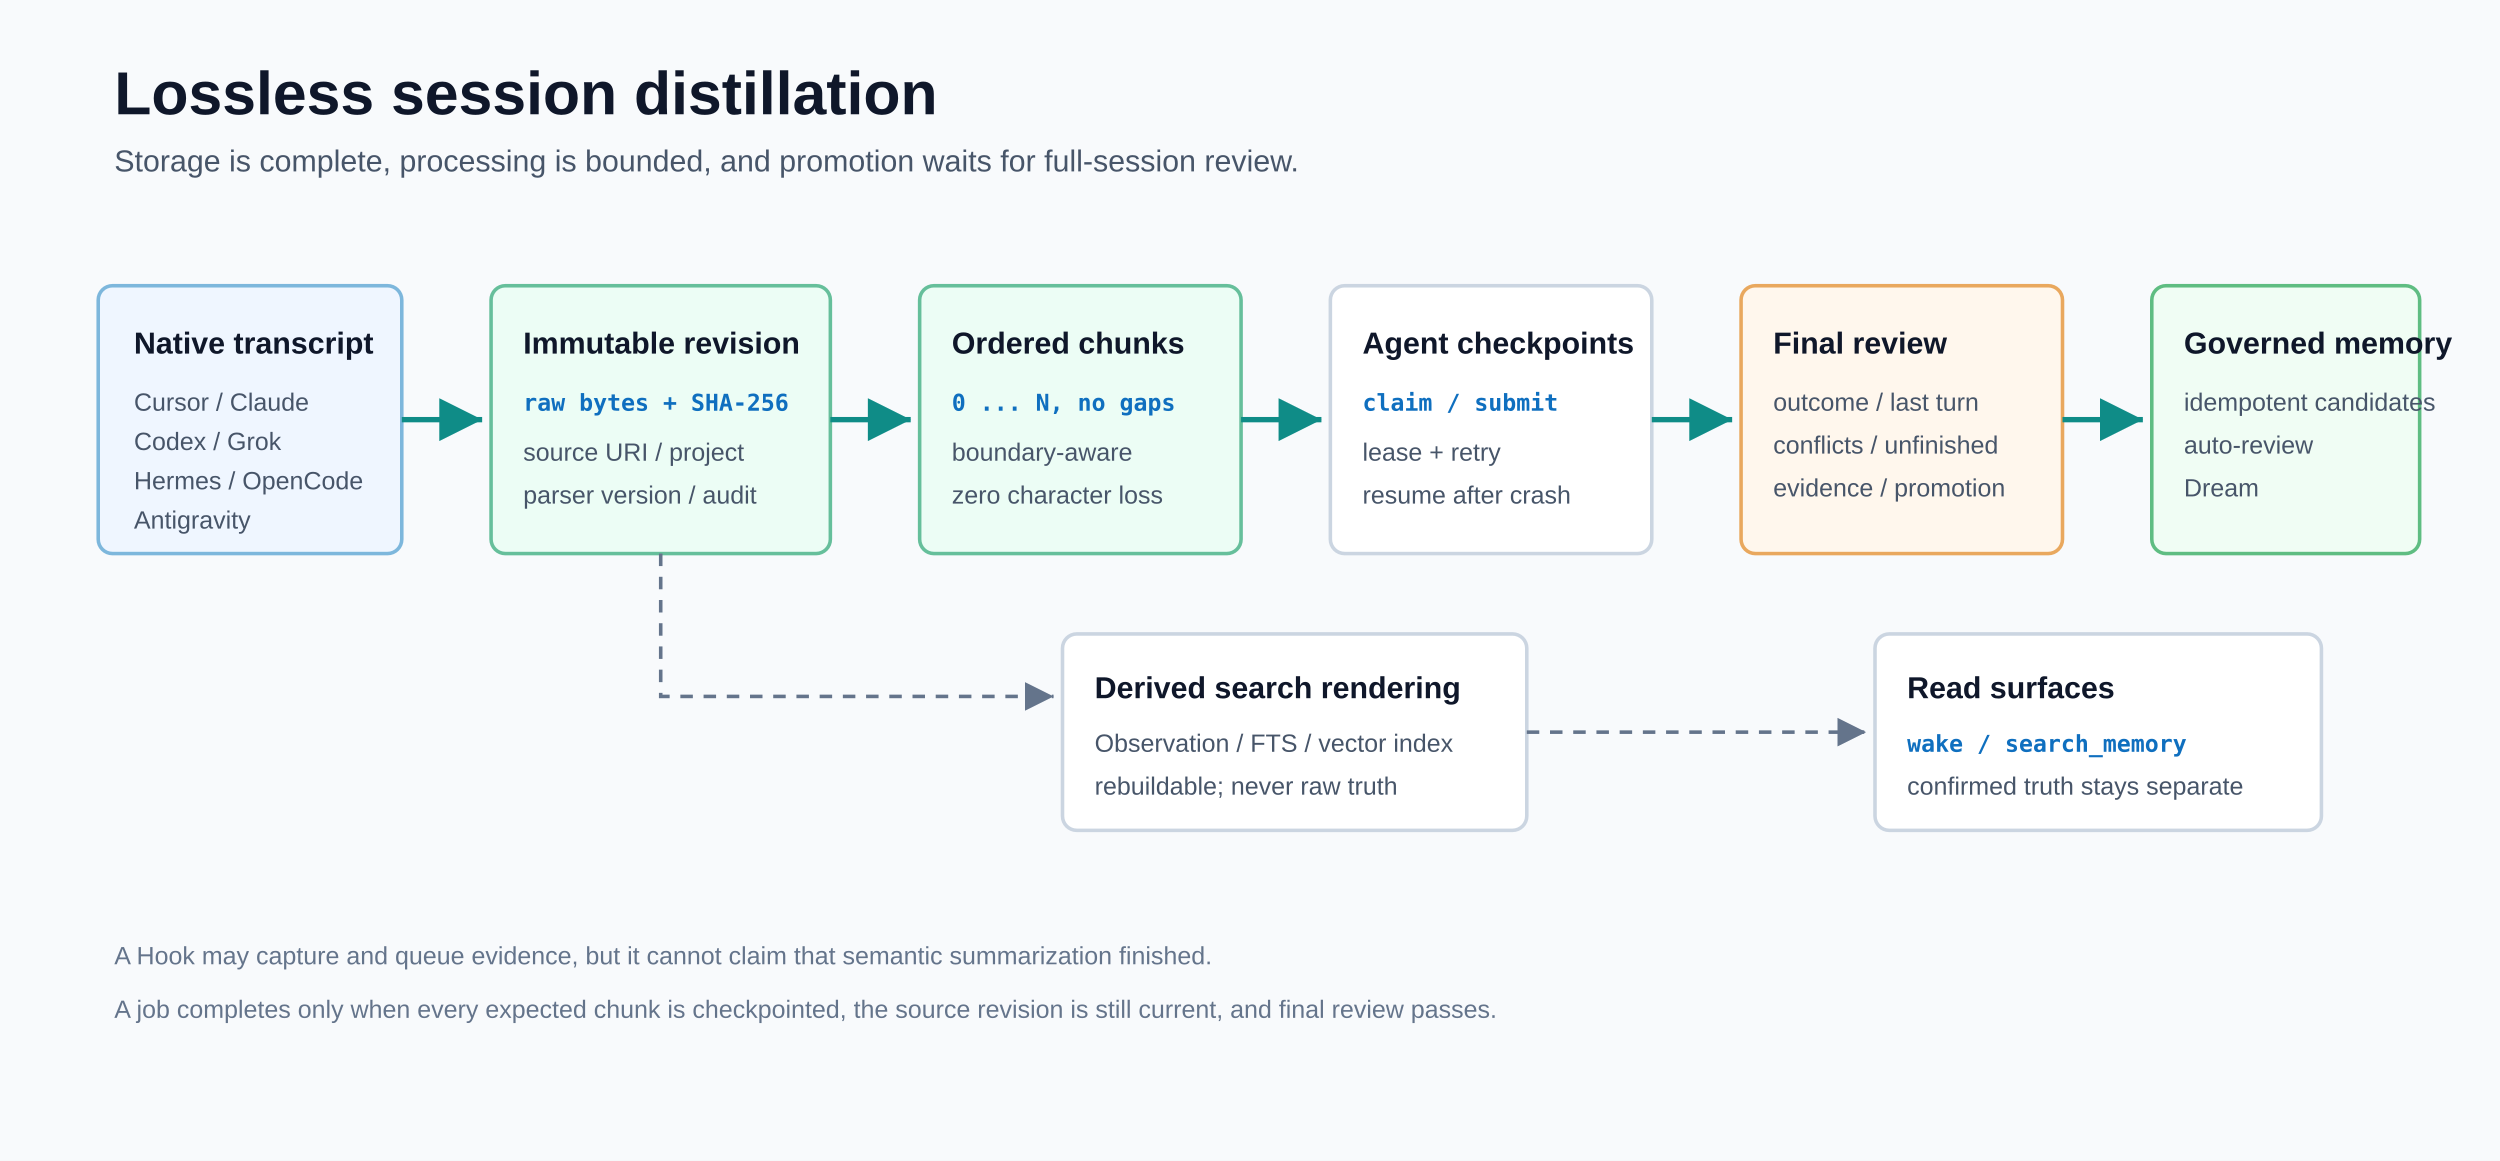
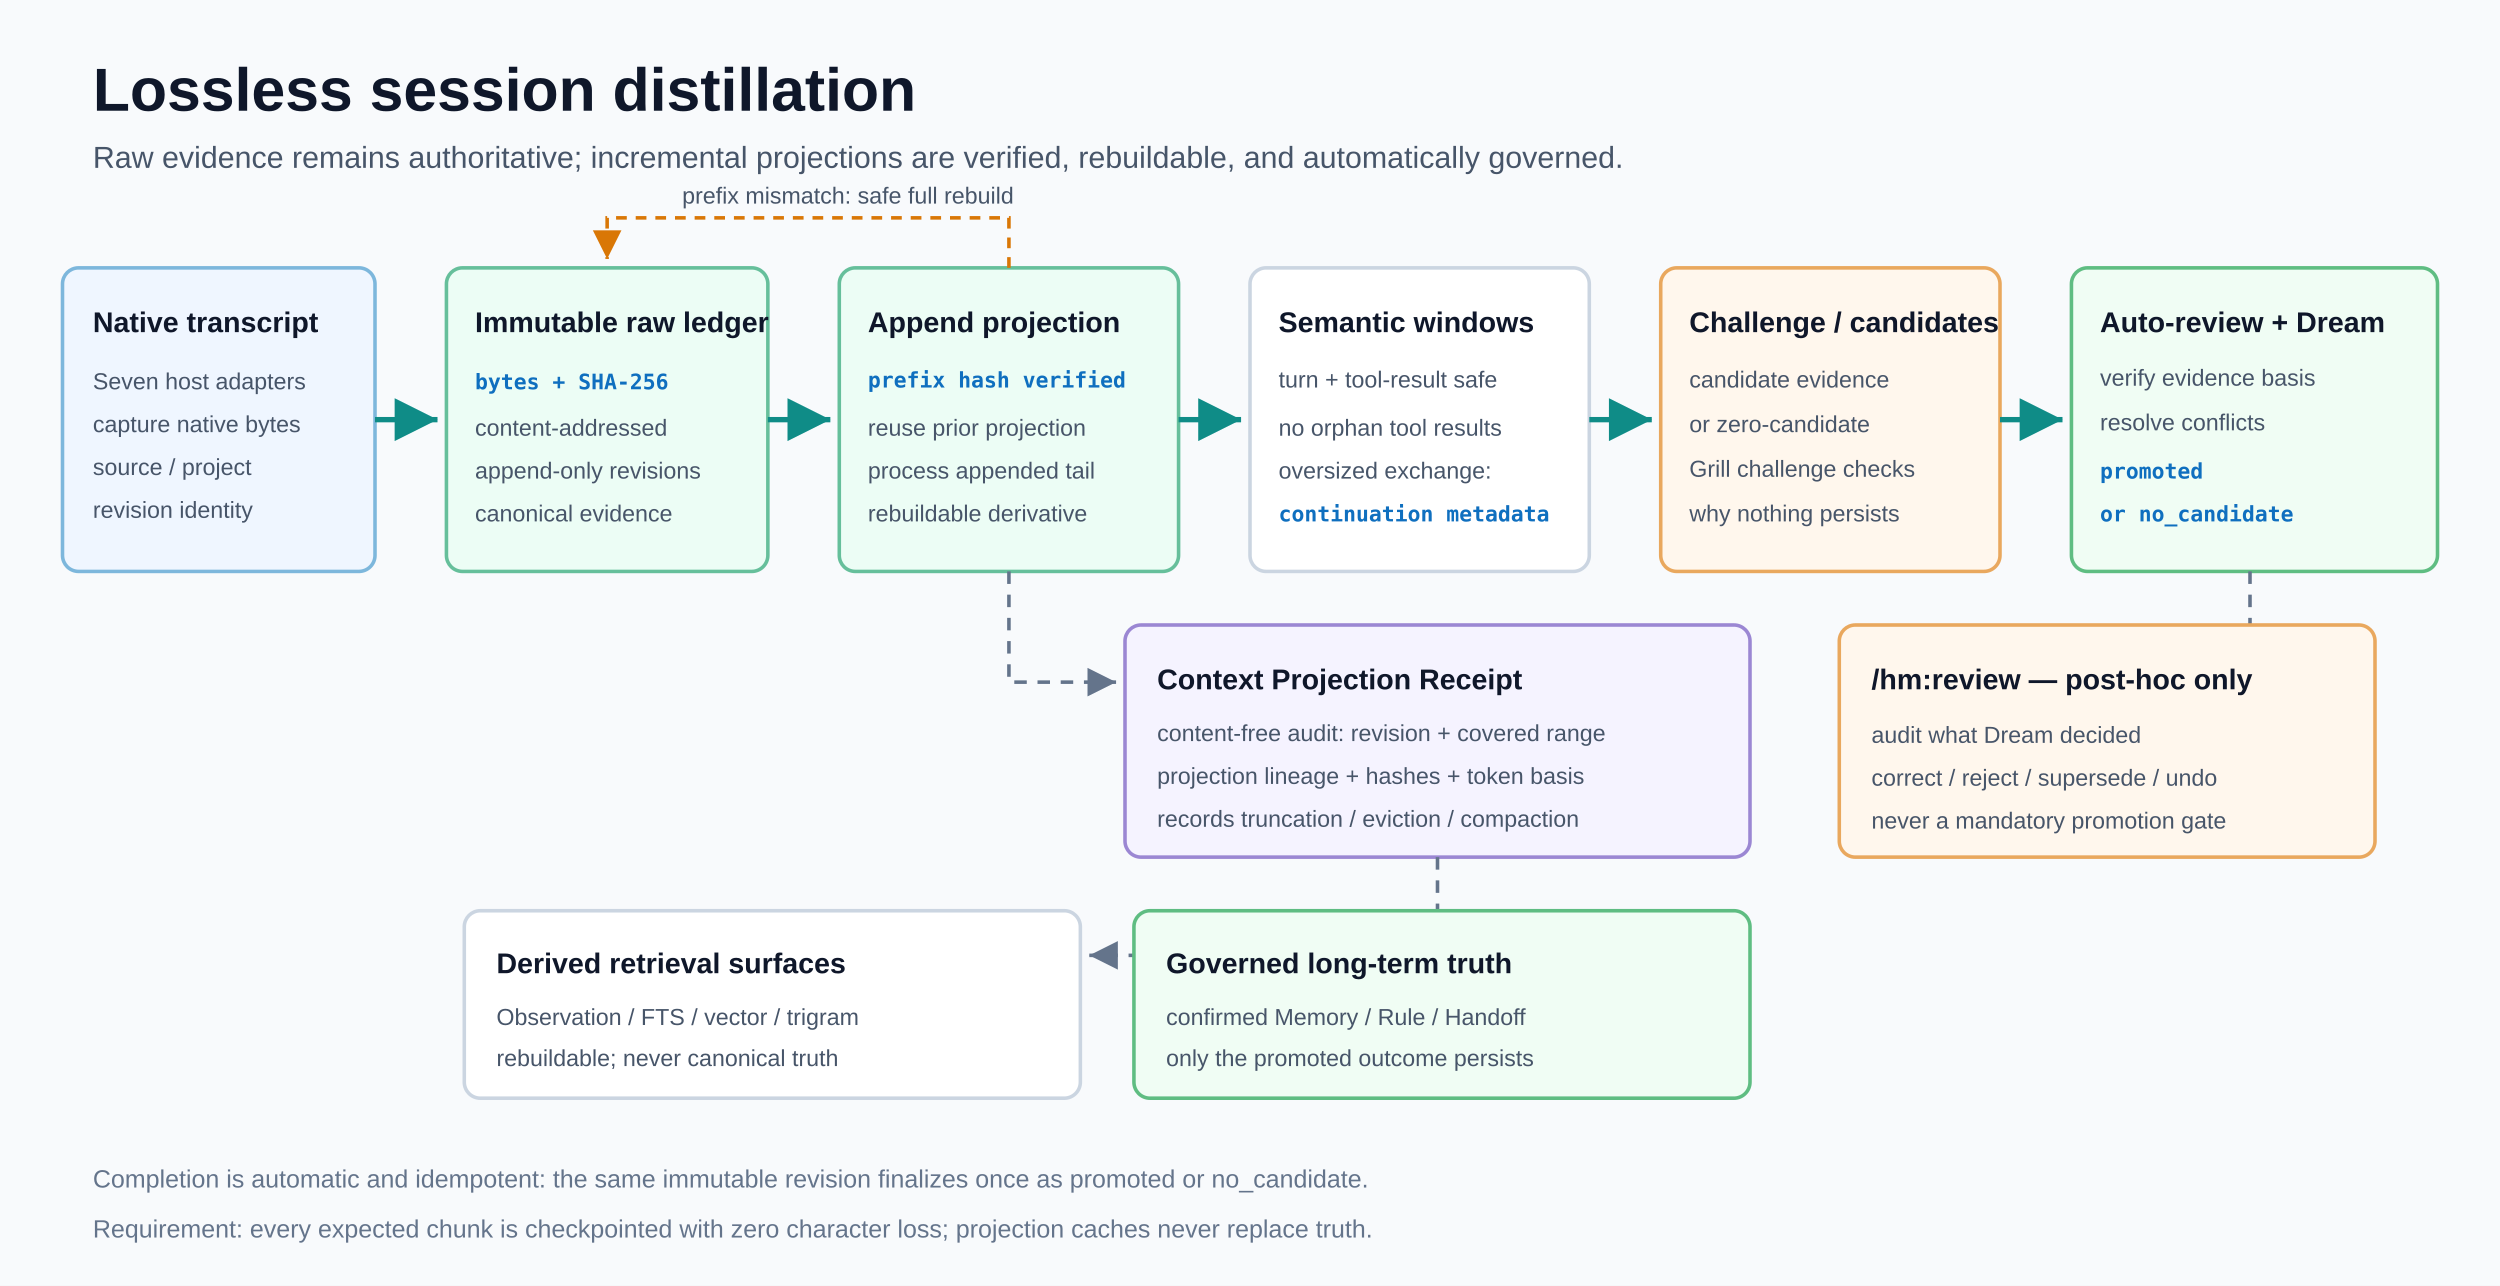
- <svg xmlns="http://www.w3.org/2000/svg" width="1400" height="650" viewBox="0 0 1400 650" role="img" aria-labelledby="title desc">
+ <svg xmlns="http://www.w3.org/2000/svg" width="1400" height="720" viewBox="0 0 1400 720" role="img" aria-labelledby="title desc">
  <defs>
    <style>
      .bg { fill: #f8fafc; }
      .title { font: 700 34px "Segoe UI", Arial, sans-serif; fill: #0f172a; }
      .subtitle { font: 400 17px "Segoe UI", Arial, sans-serif; fill: #475569; }
      .card { fill: #ffffff; stroke: #cbd5e1; stroke-width: 2; }
      .source { fill: #eff6ff; stroke: #7db7dc; stroke-width: 2; }
      .ledger { fill: #ecfdf5; stroke: #66bf9b; stroke-width: 2; }
      .review { fill: #fff7ed; stroke: #e9a85e; stroke-width: 2; }
      .truth { fill: #f0fdf4; stroke: #5fbd82; stroke-width: 2; }
-       .label { font: 700 17px "Segoe UI", Arial, sans-serif; fill: #0f172a; }
-       .body { font: 400 14px "Segoe UI", Arial, sans-serif; fill: #475569; }
-       .code { font: 600 13px "Cascadia Mono", Consolas, monospace; fill: #0f6fbf; }
+       .receipt { fill: #f5f3ff; stroke: #9b87d3; stroke-width: 2; }
+       .label { font: 700 16px "Segoe UI", Arial, sans-serif; fill: #0f172a; }
+       .body { font: 400 13px "Segoe UI", Arial, sans-serif; fill: #475569; }
+       .code { font: 600 12px "Cascadia Mono", Consolas, monospace; fill: #0f6fbf; }
      .note { font: 400 14px "Segoe UI", Arial, sans-serif; fill: #64748b; }
      .arrow { fill: none; stroke: #0f8c87; stroke-width: 3; marker-end: url(#arrow); }
      .branch { fill: none; stroke: #64748b; stroke-width: 2; stroke-dasharray: 7 6; marker-end: url(#grayArrow); }
+       .fallback { fill: none; stroke: #d97706; stroke-width: 2; stroke-dasharray: 6 5; marker-end: url(#amberArrow); }
    </style>
    <marker id="arrow" markerWidth="12" markerHeight="12" refX="10" refY="6" orient="auto">
      <path d="M2,2 L10,6 L2,10 Z" fill="#0f8c87" />
    </marker>
    <marker id="grayArrow" markerWidth="12" markerHeight="12" refX="10" refY="6" orient="auto">
      <path d="M2,2 L10,6 L2,10 Z" fill="#64748b" />
    </marker>
+     <marker id="amberArrow" markerWidth="12" markerHeight="12" refX="10" refY="6" orient="auto">
+       <path d="M2,2 L10,6 L2,10 Z" fill="#d97706" />
+     </marker>
  </defs>
-   <rect class="bg" width="1400" height="650" />
-   <text class="title" x="64" y="64">Lossless session distillation</text>
-   <text class="subtitle" x="64" y="96">Storage is complete, processing is bounded, and promotion waits for full-session review.</text>
-   <g transform="translate(55 160)">
-     <rect class="source" width="170" height="150" rx="8" />
-     <text class="label" x="20" y="38">Native transcript</text>
-     <text class="body" x="20" y="70">Cursor / Claude</text>
-     <text class="body" x="20" y="92">Codex / Grok</text>
-     <text class="body" x="20" y="114">Hermes / OpenCode</text>
-     <text class="body" x="20" y="136">Antigravity</text>
+   <rect class="bg" width="1400" height="720" />
+   <text class="title" x="52" y="62">Lossless session distillation</text>
+   <text class="subtitle" x="52" y="94">Raw evidence remains authoritative; incremental projections are verified, rebuildable, and automatically governed.</text>
+   <g transform="translate(35 150)">
+     <rect class="source" width="175" height="170" rx="9" />
+     <text class="label" x="17" y="36">Native transcript</text>
+     <text class="body" x="17" y="68">Seven host adapters</text>
+     <text class="body" x="17" y="92">capture native bytes</text>
+     <text class="body" x="17" y="116">source / project</text>
+     <text class="body" x="17" y="140">revision identity</text>
  </g>
-   <path class="arrow" d="M225 235 H270" />
-   <g transform="translate(275 160)">
-     <rect class="ledger" width="190" height="150" rx="8" />
-     <text class="label" x="18" y="38">Immutable revision</text>
-     <text class="code" x="18" y="70">raw bytes + SHA-256</text>
-     <text class="body" x="18" y="98">source URI / project</text>
-     <text class="body" x="18" y="122">parser version / audit</text>
+   <path class="arrow" d="M210 235 H245" />
+   <g transform="translate(250 150)">
+     <rect class="ledger" width="180" height="170" rx="9" />
+     <text class="label" x="16" y="36">Immutable raw ledger</text>
+     <text class="code" x="16" y="68">bytes + SHA-256</text>
+     <text class="body" x="16" y="94">content-addressed</text>
+     <text class="body" x="16" y="118">append-only revisions</text>
+     <text class="body" x="16" y="142">canonical evidence</text>
  </g>
-   <path class="arrow" d="M465 235 H510" />
-   <g transform="translate(515 160)">
-     <rect class="ledger" width="180" height="150" rx="8" />
-     <text class="label" x="18" y="38">Ordered chunks</text>
-     <text class="code" x="18" y="70">0 ... N, no gaps</text>
-     <text class="body" x="18" y="98">boundary-aware</text>
-     <text class="body" x="18" y="122">zero character loss</text>
+   <path class="arrow" d="M430 235 H465" />
+   <g transform="translate(470 150)">
+     <rect class="ledger" width="190" height="170" rx="9" />
+     <text class="label" x="16" y="36">Append projection</text>
+     <text class="code" x="16" y="67">prefix hash verified</text>
+     <text class="body" x="16" y="94">reuse prior projection</text>
+     <text class="body" x="16" y="118">process appended tail</text>
+     <text class="body" x="16" y="142">rebuildable derivative</text>
  </g>
-   <path class="arrow" d="M695 235 H740" />
-   <g transform="translate(745 160)">
-     <rect class="card" width="180" height="150" rx="8" />
-     <text class="label" x="18" y="38">Agent checkpoints</text>
-     <text class="code" x="18" y="70">claim / submit</text>
-     <text class="body" x="18" y="98">lease + retry</text>
-     <text class="body" x="18" y="122">resume after crash</text>
+   <path class="arrow" d="M660 235 H695" />
+   <g transform="translate(700 150)">
+     <rect class="card" width="190" height="170" rx="9" />
+     <text class="label" x="16" y="36">Semantic windows</text>
+     <text class="body" x="16" y="67">turn + tool-result safe</text>
+     <text class="body" x="16" y="94">no orphan tool results</text>
+     <text class="body" x="16" y="118">oversized exchange:</text>
+     <text class="code" x="16" y="142">continuation metadata</text>
  </g>
-   <path class="arrow" d="M925 235 H970" />
-   <g transform="translate(975 160)">
-     <rect class="review" width="180" height="150" rx="8" />
-     <text class="label" x="18" y="38">Final review</text>
-     <text class="body" x="18" y="70">outcome / last turn</text>
-     <text class="body" x="18" y="94">conflicts / unfinished</text>
-     <text class="body" x="18" y="118">evidence / promotion</text>
+   <path class="arrow" d="M890 235 H925" />
+   <g transform="translate(930 150)">
+     <rect class="review" width="190" height="170" rx="9" />
+     <text class="label" x="16" y="36">Challenge / candidates</text>
+     <text class="body" x="16" y="67">candidate evidence</text>
+     <text class="body" x="16" y="92">or zero-candidate</text>
+     <text class="body" x="16" y="117">Grill challenge checks</text>
+     <text class="body" x="16" y="142">why nothing persists</text>
  </g>
-   <path class="arrow" d="M1155 235 H1200" />
-   <g transform="translate(1205 160)">
-     <rect class="truth" width="150" height="150" rx="8" />
-     <text class="label" x="18" y="38">Governed memory</text>
-     <text class="body" x="18" y="70">idempotent candidates</text>
-     <text class="body" x="18" y="94">auto-review</text>
-     <text class="body" x="18" y="118">Dream</text>
+   <path class="arrow" d="M1120 235 H1155" />
+   <g transform="translate(1160 150)">
+     <rect class="truth" width="205" height="170" rx="9" />
+     <text class="label" x="16" y="36">Auto-review + Dream</text>
+     <text class="body" x="16" y="66">verify evidence basis</text>
+     <text class="body" x="16" y="91">resolve conflicts</text>
+     <text class="code" x="16" y="118">promoted</text>
+     <text class="code" x="16" y="142">or no_candidate</text>
  </g>
-   <path class="branch" d="M370 310 V390 H590" />
-   <g transform="translate(595 355)">
-     <rect class="card" width="260" height="110" rx="8" />
-     <text class="label" x="18" y="36">Derived search rendering</text>
-     <text class="body" x="18" y="66">Observation / FTS / vector index</text>
-     <text class="body" x="18" y="90">rebuildable; never raw truth</text>
+   <path class="fallback" d="M565 150 V122 H340 V145" />
+   <text class="body" x="382" y="114" fill="#b45309">prefix mismatch: safe full rebuild</text>
+   <path class="branch" d="M565 320 V382 H625" />
+   <g transform="translate(630 350)">
+     <rect class="receipt" width="350" height="130" rx="9" />
+     <text class="label" x="18" y="36">Context Projection Receipt</text>
+     <text class="body" x="18" y="65">content-free audit: revision + covered range</text>
+     <text class="body" x="18" y="89">projection lineage + hashes + token basis</text>
+     <text class="body" x="18" y="113">records truncation / eviction / compaction</text>
  </g>
-   <path class="branch" d="M855 410 H1045" />
-   <g transform="translate(1050 355)">
-     <rect class="card" width="250" height="110" rx="8" />
-     <text class="label" x="18" y="36">Read surfaces</text>
-     <text class="code" x="18" y="66">wake / search_memory</text>
-     <text class="body" x="18" y="90">confirmed truth stays separate</text>
+   <path class="branch" d="M1260 320 V405 H1110" />
+   <g transform="translate(1030 350)">
+     <rect class="review" width="300" height="130" rx="9" />
+     <text class="label" x="18" y="36">/hm:review — post-hoc only</text>
+     <text class="body" x="18" y="66">audit what Dream decided</text>
+     <text class="body" x="18" y="90">correct / reject / supersede / undo</text>
+     <text class="body" x="18" y="114">never a mandatory promotion gate</text>
  </g>
-   <text class="note" x="64" y="540">A Hook may capture and queue evidence, but it cannot claim that semantic summarization finished.</text>
-   <text class="note" x="64" y="570">A job completes only when every expected chunk is checkpointed, the source revision is still current, and final review passes.</text>
+   <path class="branch" d="M805 480 V535 H610" />
+   <g transform="translate(260 510)">
+     <rect class="card" width="345" height="105" rx="9" />
+     <text class="label" x="18" y="35">Derived retrieval surfaces</text>
+     <text class="body" x="18" y="64">Observation / FTS / vector / trigram</text>
+     <text class="body" x="18" y="87">rebuildable; never canonical truth</text>
+   </g>
+   <g transform="translate(635 510)">
+     <rect class="truth" width="345" height="105" rx="9" />
+     <text class="label" x="18" y="35">Governed long-term truth</text>
+     <text class="body" x="18" y="64">confirmed Memory / Rule / Handoff</text>
+     <text class="body" x="18" y="87">only the promoted outcome persists</text>
+   </g>
+   <text class="note" x="52" y="665">Completion is automatic and idempotent: the same immutable revision finalizes once as promoted or no_candidate.</text>
+   <text class="note" x="52" y="693">Requirement: every expected chunk is checkpointed with zero character loss; projection caches never replace truth.</text>
</svg>
